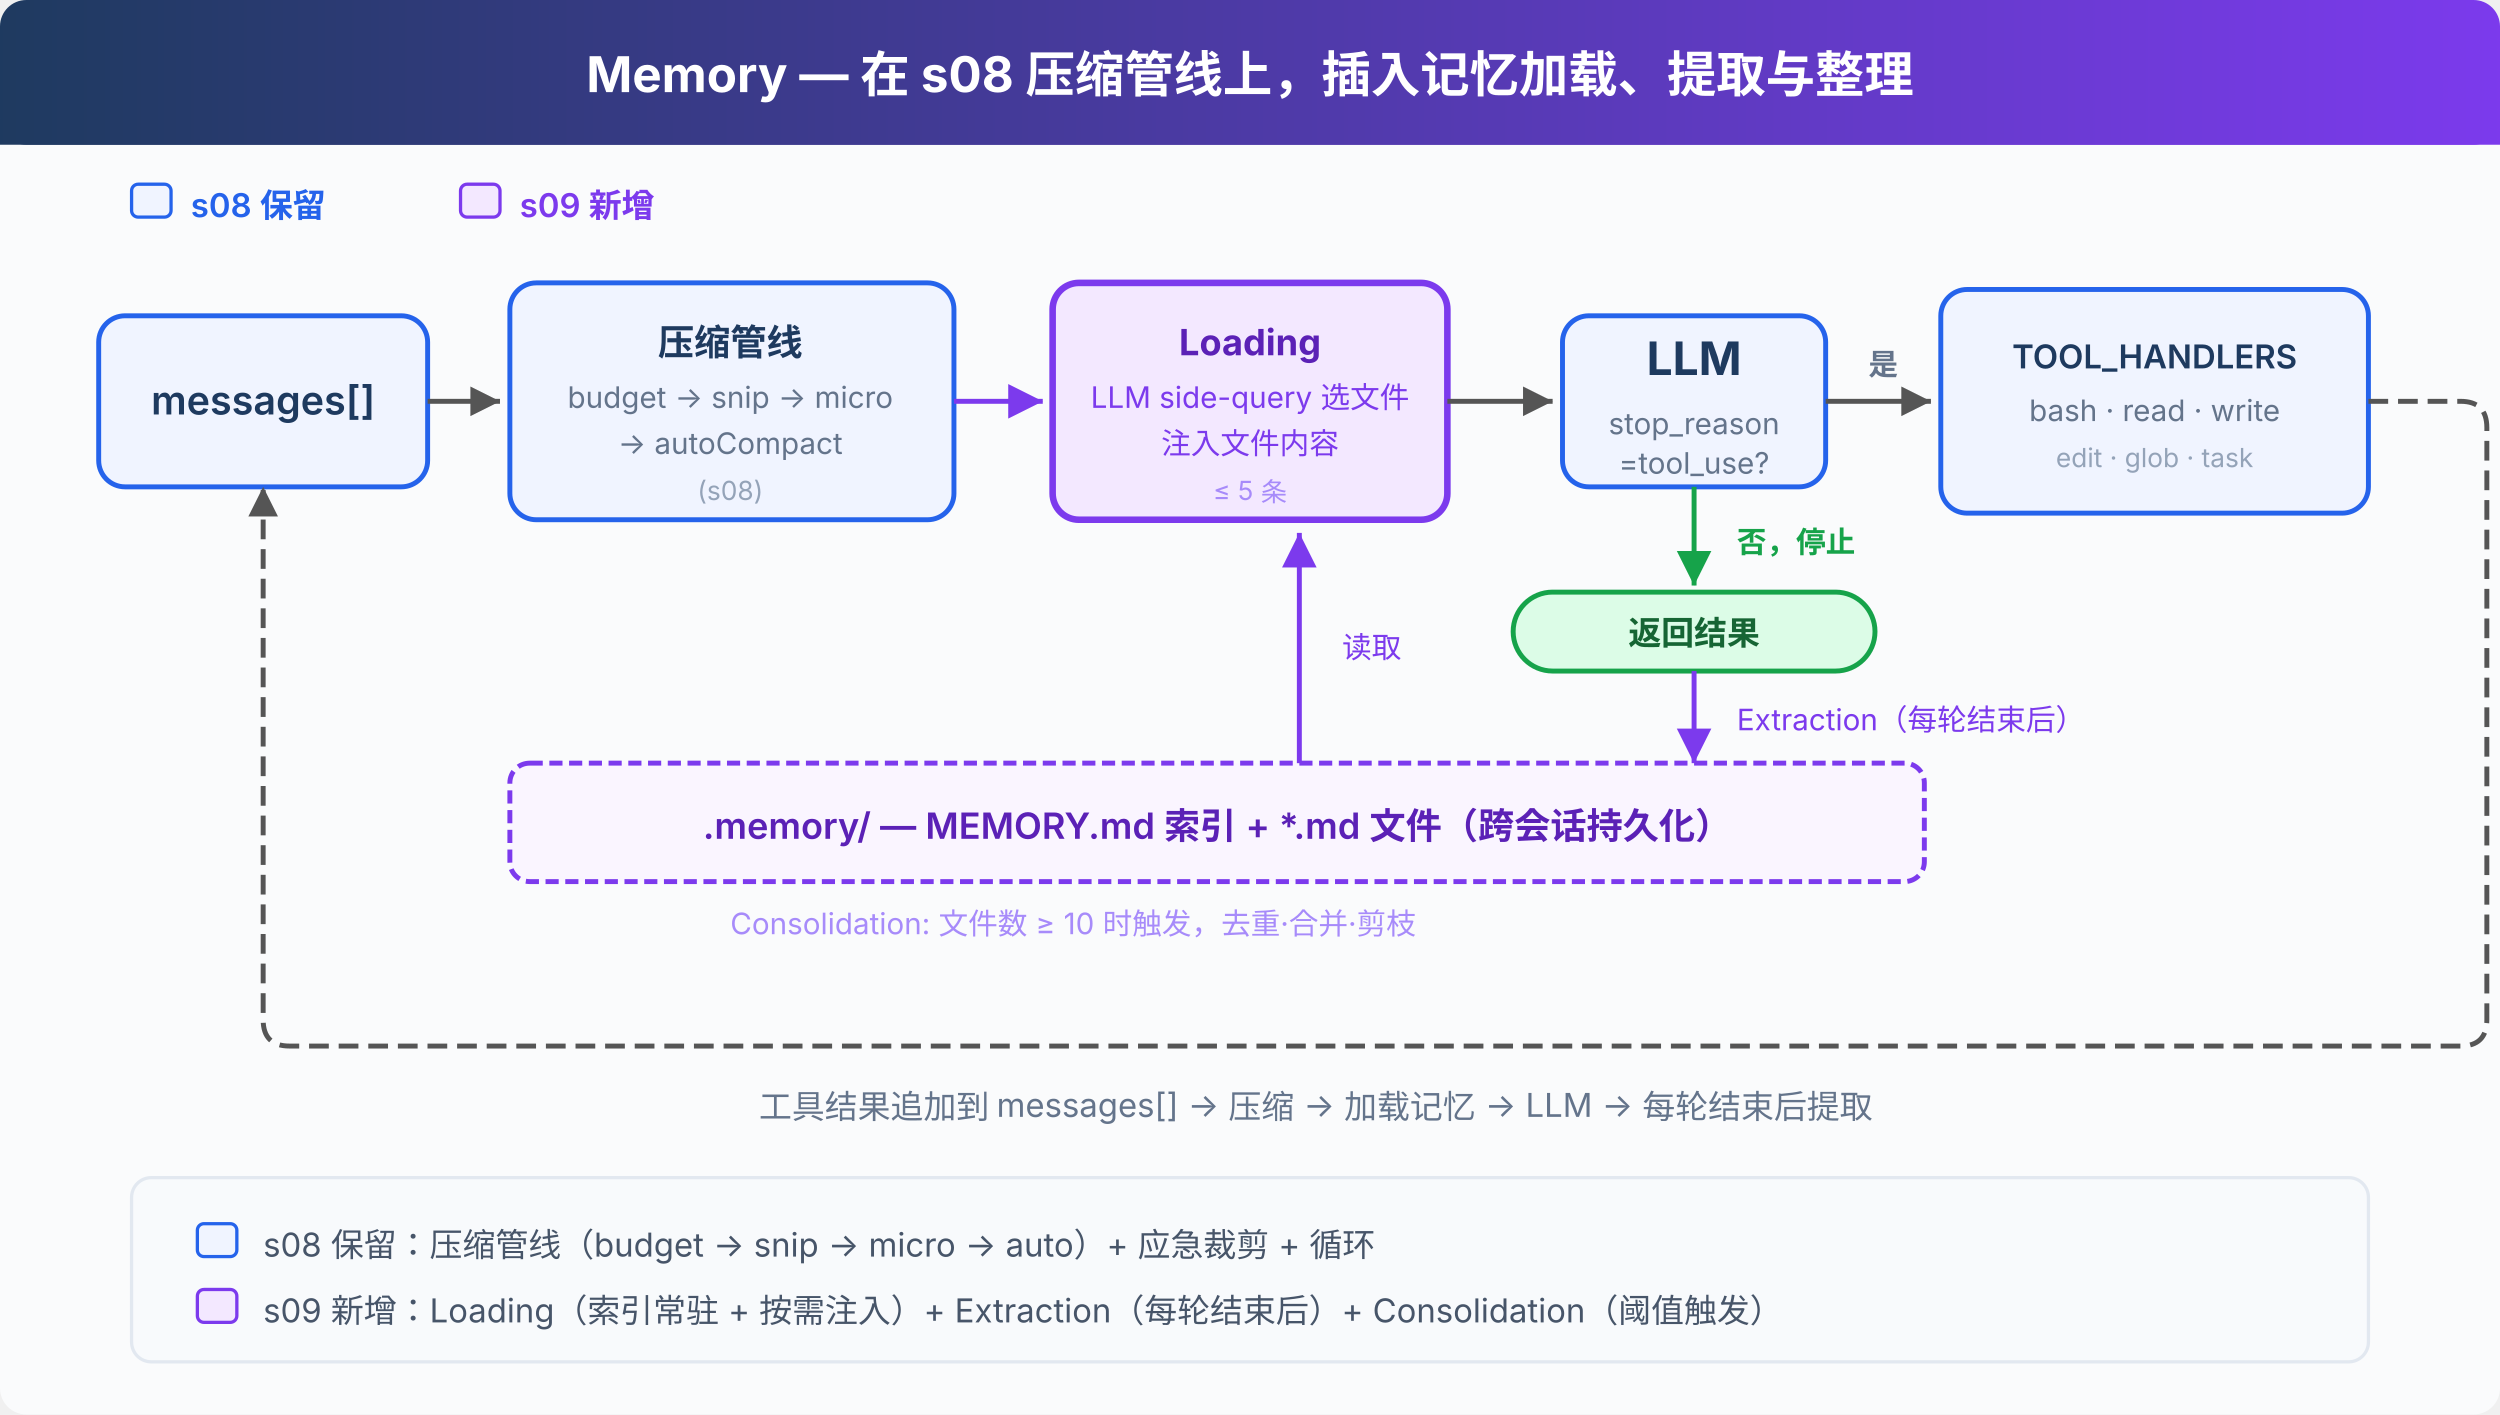
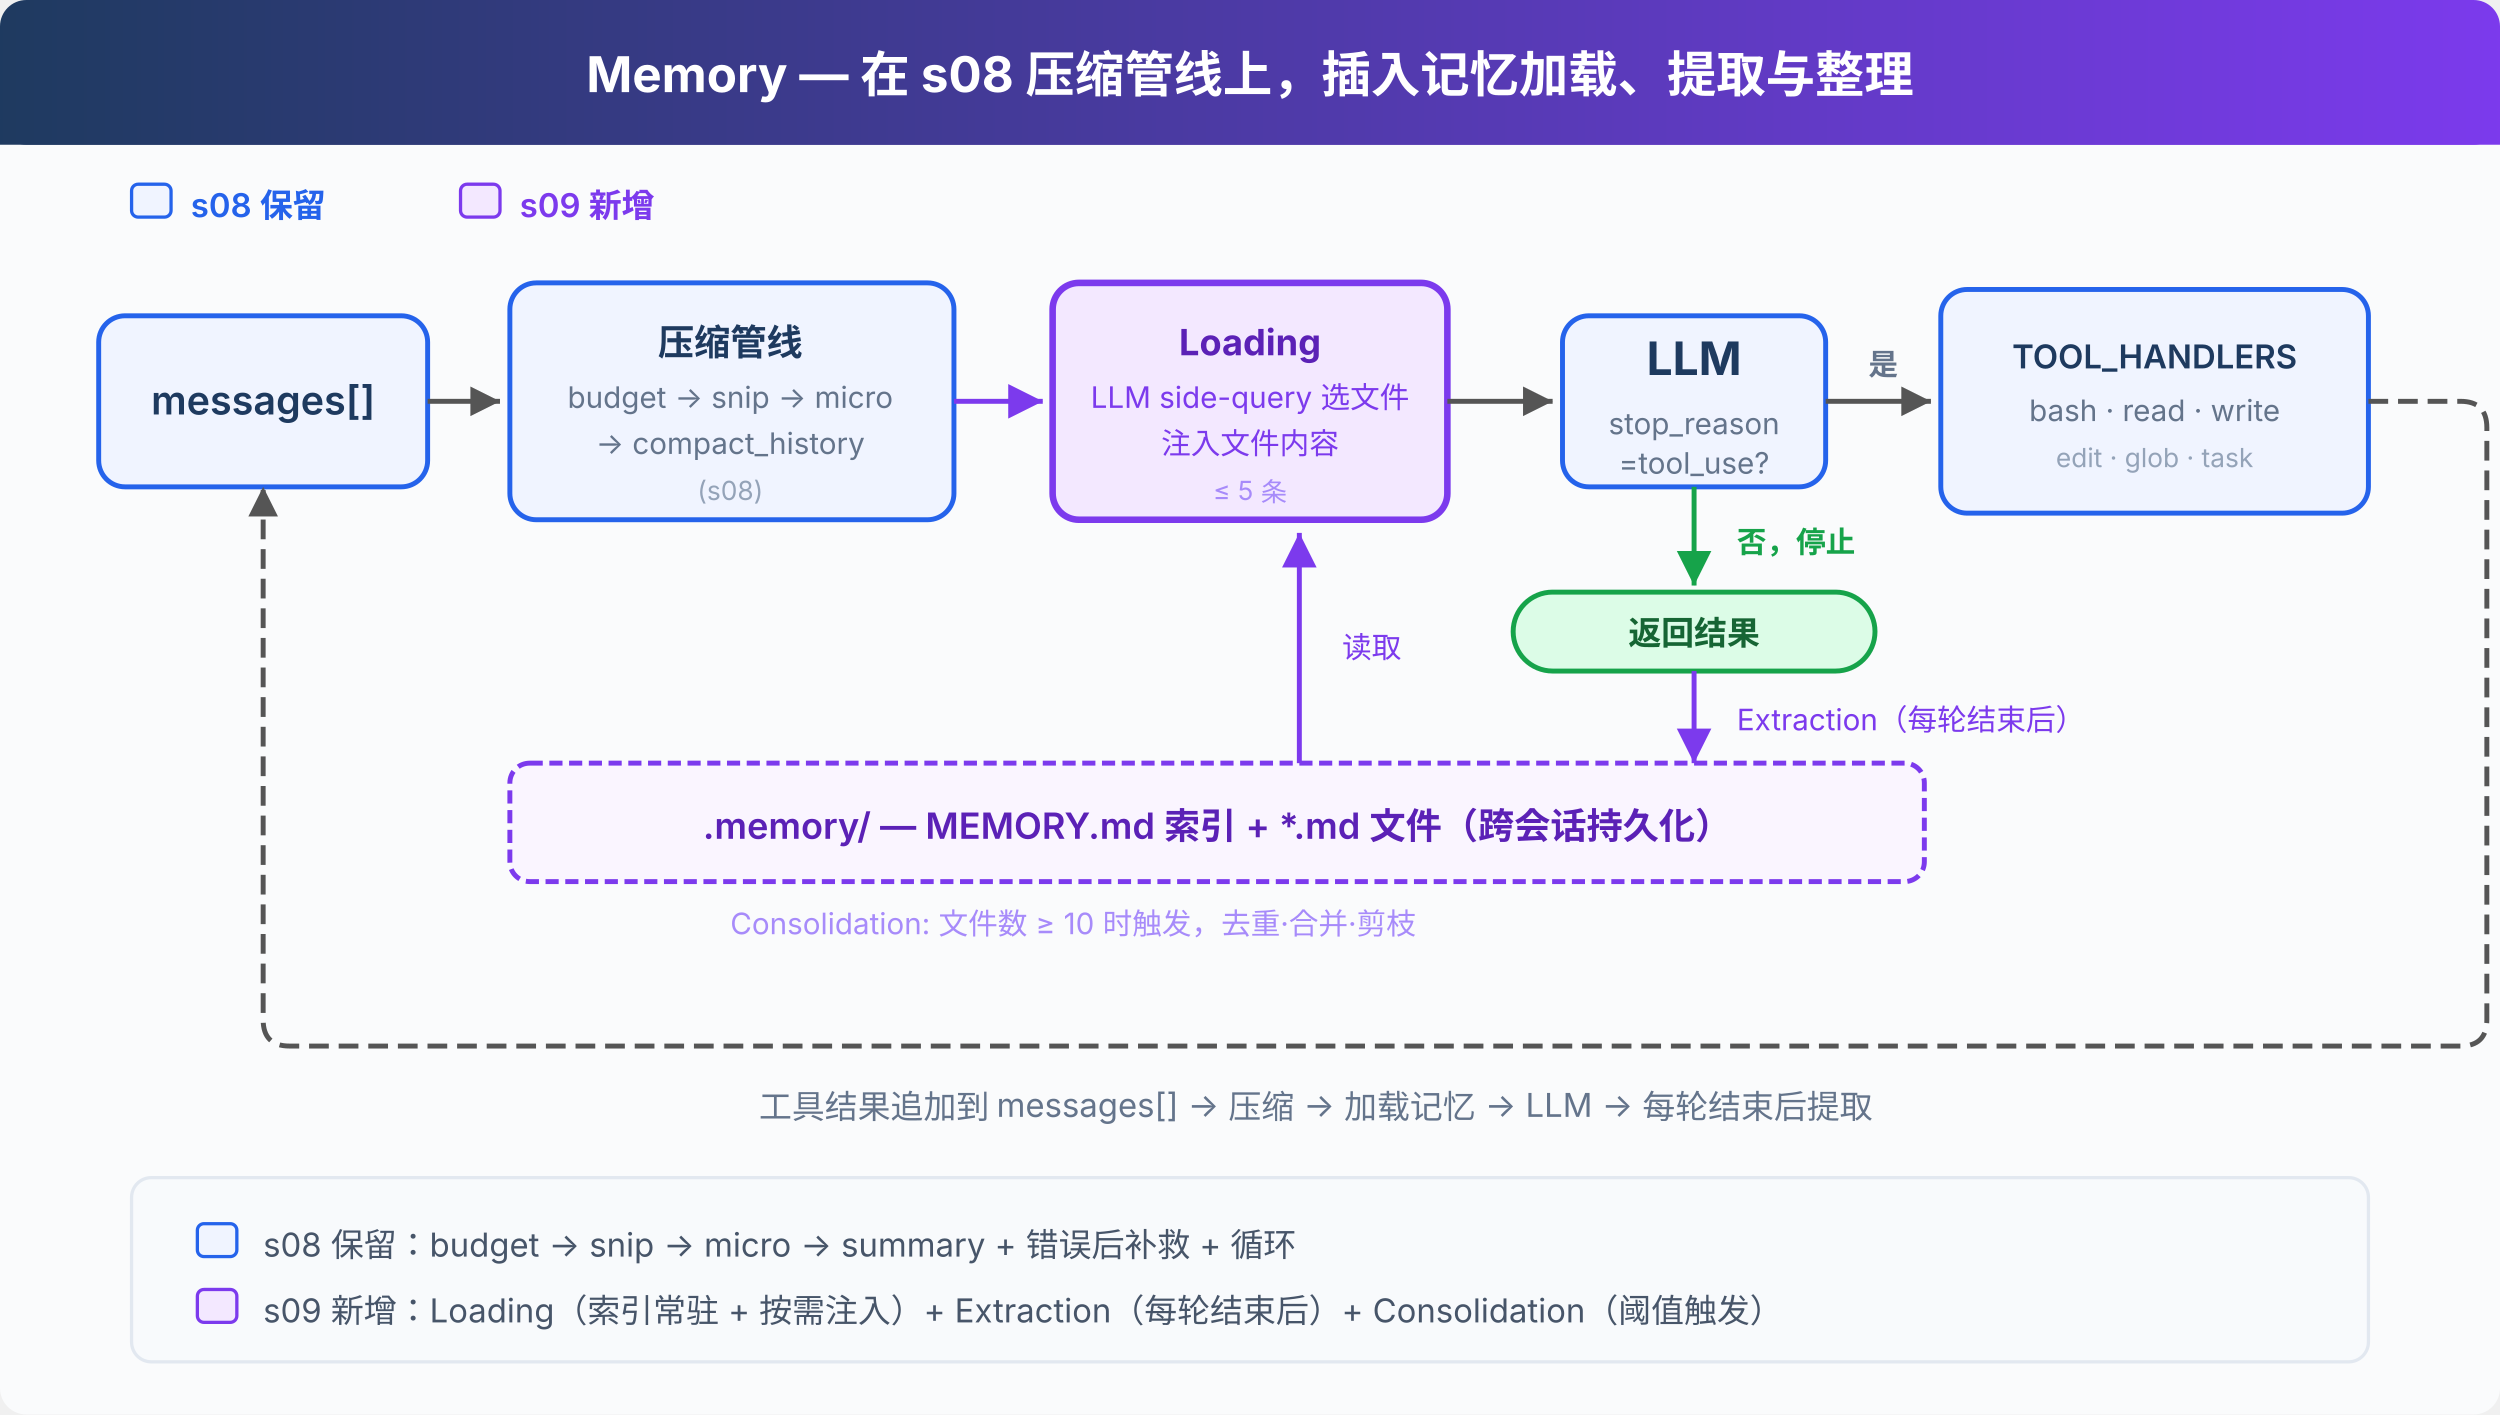
<svg xmlns="http://www.w3.org/2000/svg" viewBox="0 0 760 430" font-family="system-ui, -apple-system, sans-serif">
  <defs>
    <linearGradient id="header" x1="0" y1="0" x2="1" y2="0">
      <stop offset="0%" stop-color="#1e3a5f" />
      <stop offset="100%" stop-color="#7c3aed" />
    </linearGradient>
    <marker id="arrow" viewBox="0 0 10 10" refX="10" refY="5" markerWidth="6" markerHeight="6" orient="auto-start-reverse">
      <path d="M 0 0 L 10 5 L 0 10 z" fill="#555" />
    </marker>
    <marker id="arrow-purple" viewBox="0 0 10 10" refX="10" refY="5" markerWidth="7" markerHeight="7" orient="auto-start-reverse">
      <path d="M 0 0 L 10 5 L 0 10 z" fill="#7c3aed" />
    </marker>
    <marker id="arrow-green" viewBox="0 0 10 10" refX="10" refY="5" markerWidth="7" markerHeight="7" orient="auto-start-reverse">
      <path d="M 0 0 L 10 5 L 0 10 z" fill="#16a34a" />
    </marker>
  </defs>
  <rect width="760" height="430" fill="#fafbfc" rx="8" />
  <rect x="0" y="0" width="760" height="44" fill="url(#header)" rx="8" />
  <rect x="0" y="36" width="760" height="8" fill="url(#header)" />
  <text x="380" y="28" fill="#fff" font-size="15" font-weight="700" text-anchor="middle">Memory — 在 s08 压缩管线上，插入记忆加载、提取与整理</text>
  <rect x="40" y="56" width="12" height="10" rx="2" fill="#f0f4ff" stroke="#2563eb" stroke-width="1" />
  <text x="58" y="66" fill="#2563eb" font-size="10" font-weight="600">s08 保留</text>
  <rect x="140" y="56" width="12" height="10" rx="2" fill="#f3e8ff" stroke="#7c3aed" stroke-width="1" />
  <text x="158" y="66" fill="#7c3aed" font-size="10" font-weight="600">s09 新增</text>
  <rect x="30" y="96" width="100" height="52" rx="8" fill="#f0f4ff" stroke="#2563eb" stroke-width="1.5" />
  <text x="80" y="126" fill="#1e3a5f" font-size="12" font-weight="600" text-anchor="middle">messages[]</text>
  <line x1="130" y1="122" x2="152" y2="122" stroke="#555" stroke-width="1.5" marker-end="url(#arrow)" />
  <rect x="155" y="86" width="135" height="72" rx="8" fill="#f0f4ff" stroke="#2563eb" stroke-width="1.5" />
  <text x="222" y="108" fill="#1e3a5f" font-size="11" font-weight="700" text-anchor="middle">压缩管线</text>
  <text x="222" y="124" fill="#64748b" font-size="9" text-anchor="middle">budget → snip → micro</text>
-   <text x="222" y="138" fill="#64748b" font-size="9" text-anchor="middle">→ autoCompact</text>
+   <text x="222" y="138" fill="#64748b" font-size="9" text-anchor="middle">→ compact_history</text>
  <text x="222" y="152" fill="#94a3b8" font-size="8" text-anchor="middle">(s08)</text>
  <line x1="290" y1="122" x2="317" y2="122" stroke="#7c3aed" stroke-width="1.5" marker-end="url(#arrow-purple)" />
  <rect x="320" y="86" width="120" height="72" rx="8" fill="#f3e8ff" stroke="#7c3aed" stroke-width="2" />
  <text x="380" y="108" fill="#5b21b6" font-size="11" font-weight="700" text-anchor="middle">Loading</text>
  <text x="380" y="124" fill="#7c3aed" font-size="9" text-anchor="middle">LLM side-query 选文件</text>
  <text x="380" y="138" fill="#7c3aed" font-size="9" text-anchor="middle">注入文件内容</text>
  <text x="380" y="152" fill="#a78bfa" font-size="8" text-anchor="middle">≤ 5 条</text>
  <line x1="440" y1="122" x2="472" y2="122" stroke="#555" stroke-width="1.5" marker-end="url(#arrow)" />
  <rect x="475" y="96" width="80" height="52" rx="8" fill="#f0f4ff" stroke="#2563eb" stroke-width="1.5" />
  <text x="515" y="114" fill="#1e3a5f" font-size="14" font-weight="700" text-anchor="middle">LLM</text>
  <text x="515" y="132" fill="#64748b" font-size="9" text-anchor="middle">stop_reason</text>
  <text x="515" y="144" fill="#64748b" font-size="9" text-anchor="middle">=tool_use?</text>
  <line x1="515" y1="148" x2="515" y2="178" stroke="#16a34a" stroke-width="1.5" marker-end="url(#arrow-green)" />
  <text x="528" y="168" fill="#16a34a" font-size="9" font-weight="600">否，停止</text>
  <rect x="460" y="180" width="110" height="24" rx="12" fill="#dcfce7" stroke="#16a34a" stroke-width="1.5" />
  <text x="515" y="196" fill="#166534" font-size="10" font-weight="600" text-anchor="middle">返回结果</text>
  <line x1="555" y1="122" x2="587" y2="122" stroke="#555" stroke-width="1.5" marker-end="url(#arrow)" />
  <text x="568" y="114" fill="#64748b" font-size="9" font-weight="600">是</text>
  <rect x="590" y="88" width="130" height="68" rx="8" fill="#f0f4ff" stroke="#2563eb" stroke-width="1.5" />
  <text x="655" y="112" fill="#1e3a5f" font-size="10" font-weight="600" text-anchor="middle">TOOL_HANDLERS</text>
  <text x="655" y="128" fill="#64748b" font-size="9" text-anchor="middle">bash · read · write</text>
  <text x="655" y="142" fill="#94a3b8" font-size="8" text-anchor="middle">edit · glob · task</text>
  <rect x="155" y="232" width="430" height="36" rx="6" fill="#faf5ff" stroke="#7c3aed" stroke-width="1.5" stroke-dasharray="4,2" />
  <text x="370" y="255" fill="#5b21b6" font-size="11" font-weight="600" text-anchor="middle">.memory/ — MEMORY.md 索引 + *.md 文件（跨会话持久化）</text>
  <path d="M 395 232 L 395 162" fill="none" stroke="#7c3aed" stroke-width="1.5" marker-end="url(#arrow-purple)" />
  <text x="408" y="200" fill="#7c3aed" font-size="9">读取</text>
  <path d="M 515 204 L 515 232" fill="none" stroke="#7c3aed" stroke-width="1.5" marker-end="url(#arrow-purple)" />
  <text x="528" y="222" fill="#7c3aed" font-size="9">Extraction（每轮结束后）</text>
  <text x="222" y="284" fill="#a78bfa" font-size="9">Consolidation: 文件数 ≥ 10 时触发，去重·合并·剪枝</text>
  <path d="M 720 122 L 748 122 Q 756 122 756 130 L 756 310 Q 756 318 748 318 L 88 318 Q 80 318 80 310 L 80 148" fill="none" stroke="#555" stroke-width="1.5" marker-end="url(#arrow)" stroke-dasharray="6,3" />
  <text x="400" y="340" fill="#64748b" font-size="10" text-anchor="middle">工具结果追加到 messages[] → 压缩 → 加载记忆 → LLM → 每轮结束后提取</text>
  <rect x="40" y="358" width="680" height="56" rx="6" fill="#f8fafc" stroke="#e2e8f0" stroke-width="1" />
  <rect x="60" y="372" width="12" height="10" rx="2" fill="#f0f4ff" stroke="#2563eb" stroke-width="1" />
-   <text x="80" y="382" fill="#475569" font-size="10">s08 保留：压缩管线（budget → snip → micro → auto）+ 应急裁剪 + 循环</text>
+   <text x="80" y="382" fill="#475569" font-size="10">s08 保留：budget → snip → micro → summary + 错误后补救 + 循环</text>
  <rect x="60" y="392" width="12" height="10" rx="2" fill="#f3e8ff" stroke="#7c3aed" stroke-width="1" />
  <text x="80" y="402" fill="#475569" font-size="10">s09 新增：Loading（索引常驻 + 按需注入）+ Extraction（每轮结束后）+ Consolidation（阈值触发）</text>
</svg>
